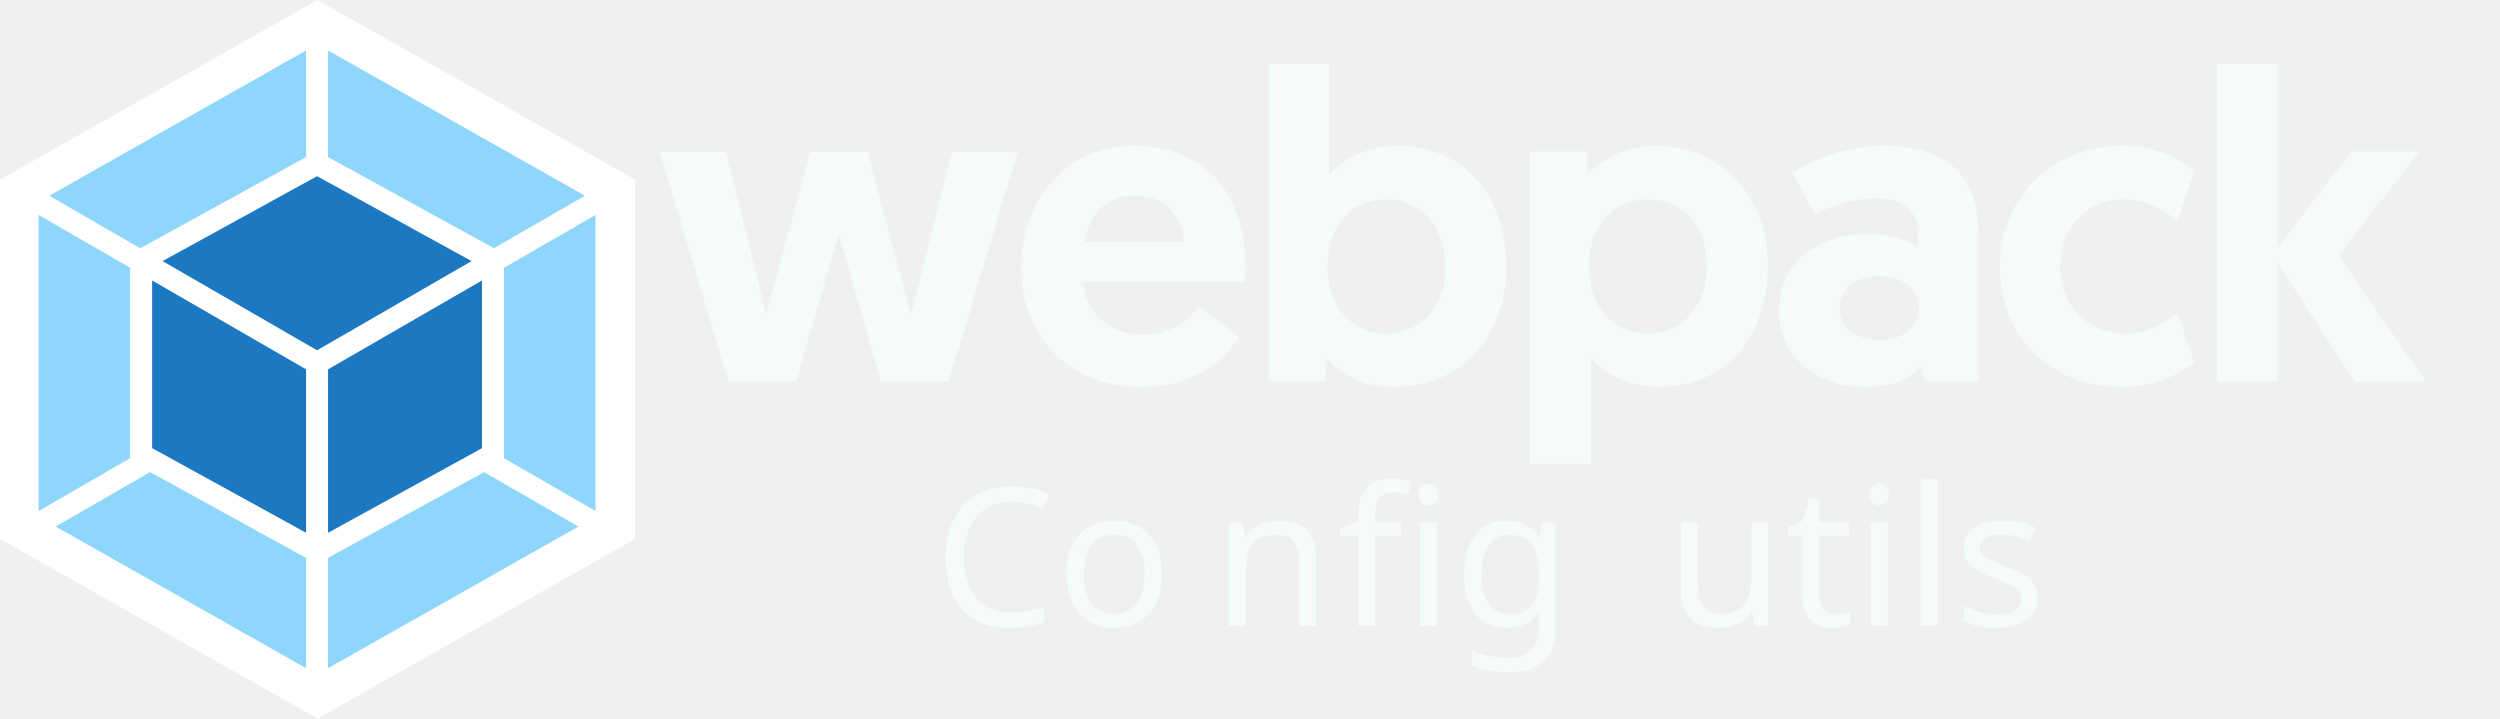
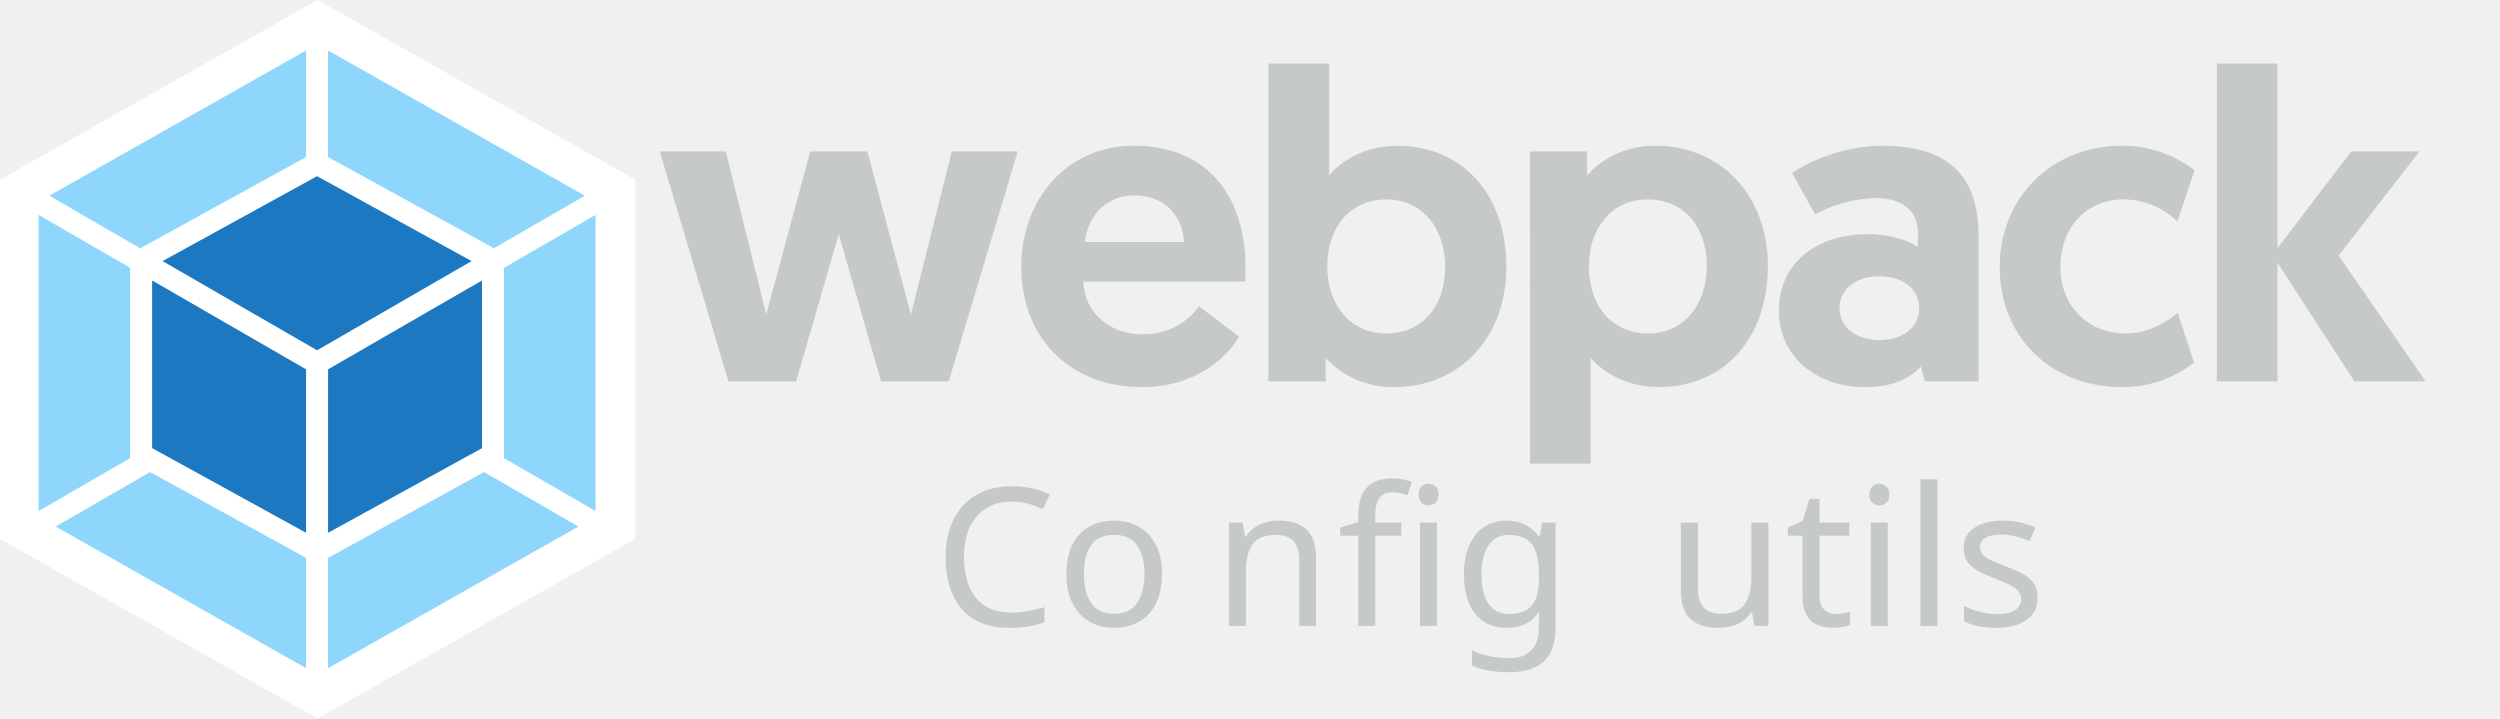
- <svg xmlns="http://www.w3.org/2000/svg" id="Слой_1" data-name="Слой 1" viewBox="0 0 3046.7 875.7">
-   <defs>
-     <style>.cls-1{fill:#fff;}.cls-2{fill:#8ed6fb;}.cls-3{fill:#1c78c0;}.cls-4,.cls-5{fill:#f5fafa;}.cls-5{font-size:235px;font-family:Arial-Black, Arial Black;}.cls-6{letter-spacing:-0.02em;}</style>
-   </defs>
-   <path class="cls-1" d="M387,0,774,218.9V656.8L387,875.7,0,656.8V218.9Z" />
-   <path class="cls-2" d="M704.9,641.7,399.8,814.3V679.9L589.9,575.3Zm20.9-18.9V261.9L614.2,326.4v232ZM67.9,641.7,373,814.3V679.9L182.8,575.3ZM47,622.8V261.9l111.6,64.5v232ZM60.1,238.5,373,61.5V191.4L172.5,301.7l-1.6.9Zm652.6,0L399.8,61.5V191.4L600.3,301.6l1.6.9Z" />
-   <path class="cls-3" d="M373,649.3,185.4,546.1V341.8L373,450.1Zm26.8,0L587.4,546.2V341.8L399.8,450.1ZM198.1,318.2,386.4,214.7,574.7,318.2,386.4,426.9Z" />
-   <path class="cls-4" d="M1073.73,464.8h82.5l84.1-280.2h-80.4l-49.8,198.8L1057,184.6h-69.6l-53.6,198.8-49.3-198.8h-80.4l83.6,280.2h82.5l52-179.5Zm170.9-139.3c0,84.1,57.3,146.3,147.4,146.3,69.7,0,107.2-41.8,117.9-61.6l-48.8-37c-8,11.8-30,34.3-68.1,34.3-41.3,0-71.3-26.8-72.9-64.3h197.3c.5-5.4.5-10.7.5-16.1,0-91.6-49.3-149.5-136.1-149.5-79.9,0-137.2,63.2-137.2,147.9Zm77.7-30.6c3.2-32.1,25.7-56.8,60.6-56.8,33.8,0,58.4,22.5,60,56.8Zm223.5,169.9h69.7V435.9c7.5,9.1,35.4,35.9,83.1,35.9,80.4,0,137.2-60.5,137.2-146.8,0-86.8-52.5-147.3-132.9-147.3-48.2,0-76.1,26.8-83.1,36.4V77.4h-73.9V464.8Zm71.8-139.3c0-52.5,31.1-82.5,71.8-82.5,42.9,0,71.8,33.8,71.8,82.5,0,49.8-30,80.9-71.8,80.9-45,0-71.8-36.5-71.8-80.9Zm247,239.5h73.9V435.8c7,9.1,34.8,35.9,83.1,35.9,80.4,0,132.9-60.5,132.9-147.3,0-85.7-56.8-146.8-137.2-146.8-47.7,0-75.6,26.8-83.1,36.4V184.5h-69.7V565Zm71.8-241.1c0-44.5,26.8-80.9,71.8-80.9,41.8,0,71.8,31.1,71.8,80.9,0,48.8-28.9,82.5-71.8,82.5-40.7,0-71.8-30-71.8-82.5Zm231.5,54.1c0,58.9,48.2,93.8,105,93.8,32.2,0,53.6-9.6,68.1-25.2l4.8,18.2h65.4V287.4c0-62.7-26.8-109.8-116.8-109.8-42.9,0-85.2,16.1-110.4,33.2l27.9,50.4a165.18,165.18,0,0,1,74.5-19.8c32.7,0,50.9,16.6,50.9,41.3v18.2c-10.2-7-32.2-15.5-60.6-15.5-65.4-.1-108.8,37.4-108.8,92.6Zm73.9-2.2c0-23,19.8-39.1,48.2-39.1s48.8,14.5,48.8,39.1c0,23.6-20.4,38.6-48.2,38.6s-48.8-15.5-48.8-38.6Zm348.9,30.6c-46.6,0-79.8-33.8-79.8-81.4,0-45,29.5-82,77.2-82a95.19,95.19,0,0,1,65.39,26.8l20.9-62.2a142.56,142.56,0,0,0-88.4-30c-85.19,0-149,62.7-149,147.9s62.2,146.3,149.5,146.3a141,141,0,0,0,87.31-30L2654,381.3c-12.39,10.1-34.89,25.1-63.3,25.1Zm110.9,58.4h73.89V320.1l93.81,144.7h86.8L2850,311.5l98.61-127h-83.11l-90,117.9V77.4h-73.89Z" />
-   <text class="cls-5" transform="translate(1138.12 762.78)">Co<tspan class="cls-6" x="339.53" y="0">n</tspan>
-     <tspan x="491.58" y="0">fig</tspan>
-     <tspan class="cls-6" x="818.03" y="0"> </tspan>
-     <tspan x="891.7" y="0">utils</tspan>
-   </text>
+ <svg xmlns="http://www.w3.org/2000/svg" version="1.1" id="Слой_1" x="0px" y="0px" viewBox="0 0 3046.7 875.7" style="enable-background:new 0 0 3046.7 875.7;" xml:space="preserve">
+   <style type="text/css">
+ 	.st0{fill:#FFFFFF;}
+ 	.st1{fill:#8ED6FB;}
+ 	.st2{fill:#1C78C0;}
+ 	.st3{fill:#C5C9C9;}
+ 	.st4{font-family:'Arial-Black';}
+ 	.st5{font-size:235px;}
+ 	.st6{letter-spacing:-4;}
+ </style>
+   <path class="st0" d="M387,0l387,218.9v437.9L387,875.7L0,656.8V218.9L387,0z" />
+   <path class="st1" d="M704.9,641.7L399.8,814.3V679.9l190.1-104.6L704.9,641.7z M725.8,622.8V261.9l-111.6,64.5v232L725.8,622.8z   M67.9,641.7L373,814.3V679.9L182.8,575.3L67.9,641.7z M47,622.8V261.9l111.6,64.5v232L47,622.8z M60.1,238.5L373,61.5v129.9  L172.5,301.7l-1.6,0.9L60.1,238.5z M712.7,238.5l-312.9-177v129.9l200.5,110.2l1.6,0.9L712.7,238.5z" />
+   <path class="st2" d="M373,649.3L185.4,546.1V341.8L373,450.1V649.3z M399.8,649.3l187.6-103.1V341.8L399.8,450.1V649.3z   M198.1,318.2l188.3-103.5l188.3,103.5L386.4,426.9L198.1,318.2z" />
+   <path class="st3" d="M1073.7,464.8h82.5l84.1-280.2h-80.4l-49.8,198.8L1057,184.6h-69.6l-53.6,198.8l-49.3-198.8h-80.4l83.6,280.2  h82.5l52-179.5L1073.7,464.8z M1244.6,325.5c0,84.1,57.3,146.3,147.4,146.3c69.7,0,107.2-41.8,117.9-61.6l-48.8-37  c-8,11.8-30,34.3-68.1,34.3c-41.3,0-71.3-26.8-72.9-64.3h197.3c0.5-5.4,0.5-10.7,0.5-16.1c0-91.6-49.3-149.5-136.1-149.5  C1301.9,177.6,1244.6,240.8,1244.6,325.5L1244.6,325.5z M1322.3,294.9c3.2-32.1,25.7-56.8,60.6-56.8c33.8,0,58.4,22.5,60,56.8  H1322.3z M1545.8,464.8h69.7v-28.9c7.5,9.1,35.4,35.9,83.1,35.9c80.4,0,137.2-60.5,137.2-146.8c0-86.8-52.5-147.3-132.9-147.3  c-48.2,0-76.1,26.8-83.1,36.4V77.4h-73.9L1545.8,464.8L1545.8,464.8z M1617.6,325.5c0-52.5,31.1-82.5,71.8-82.5  c42.9,0,71.8,33.8,71.8,82.5c0,49.8-30,80.9-71.8,80.9C1644.4,406.4,1617.6,369.9,1617.6,325.5z M1864.6,565h73.9V435.8  c7,9.1,34.8,35.9,83.1,35.9c80.4,0,132.9-60.5,132.9-147.3c0-85.7-56.8-146.8-137.2-146.8c-47.7,0-75.6,26.8-83.1,36.4v-29.5h-69.7  L1864.6,565L1864.6,565z M1936.4,323.9c0-44.5,26.8-80.9,71.8-80.9c41.8,0,71.8,31.1,71.8,80.9c0,48.8-28.9,82.5-71.8,82.5  C1967.5,406.4,1936.4,376.4,1936.4,323.9L1936.4,323.9z M2167.9,378c0,58.9,48.2,93.8,105,93.8c32.2,0,53.6-9.6,68.1-25.2l4.8,18.2  h65.4V287.4c0-62.7-26.8-109.8-116.8-109.8c-42.9,0-85.2,16.1-110.4,33.2l27.9,50.4c22.9-12.4,48.5-19.2,74.5-19.8  c32.7,0,50.9,16.6,50.9,41.3v18.2c-10.2-7-32.2-15.5-60.6-15.5C2211.3,285.3,2167.9,322.8,2167.9,378L2167.9,378z M2241.8,375.8  c0-23,19.8-39.1,48.2-39.1s48.8,14.5,48.8,39.1c0,23.6-20.4,38.6-48.2,38.6S2241.8,398.9,2241.8,375.8z M2590.7,406.4  c-46.6,0-79.8-33.8-79.8-81.4c0-45,29.5-82,77.2-82c24.4,0.2,47.8,9.8,65.4,26.8l20.9-62.2c-25.3-19.6-56.4-30.2-88.4-30  c-85.2,0-149,62.7-149,147.9s62.2,146.3,149.5,146.3c31.6,0.1,62.4-10.5,87.3-30l-19.8-60.5C2641.6,391.4,2619.1,406.4,2590.7,406.4  L2590.7,406.4z M2701.6,464.8h73.9V320.1l93.8,144.7h86.8L2850,311.5l98.6-127h-83.1l-90,117.9v-225h-73.9L2701.6,464.8z" />
+   <text transform="matrix(1 0 0 1 1138.12 762.78)" class="st3 st4 st5">Co</text>
+   <text transform="matrix(1 0 0 1 1477.65 762.78)" class="st3 st4 st5 st6">n</text>
+   <text transform="matrix(1 0 0 1 1629.7 762.78)" class="st3 st4 st5">fig</text>
+   <text transform="matrix(1 0 0 1 1956.15 762.78)" class="st3 st4 st5 st6"> </text>
+   <text transform="matrix(1 0 0 1 2029.82 762.78)" class="st3 st4 st5">utils</text>
</svg>
